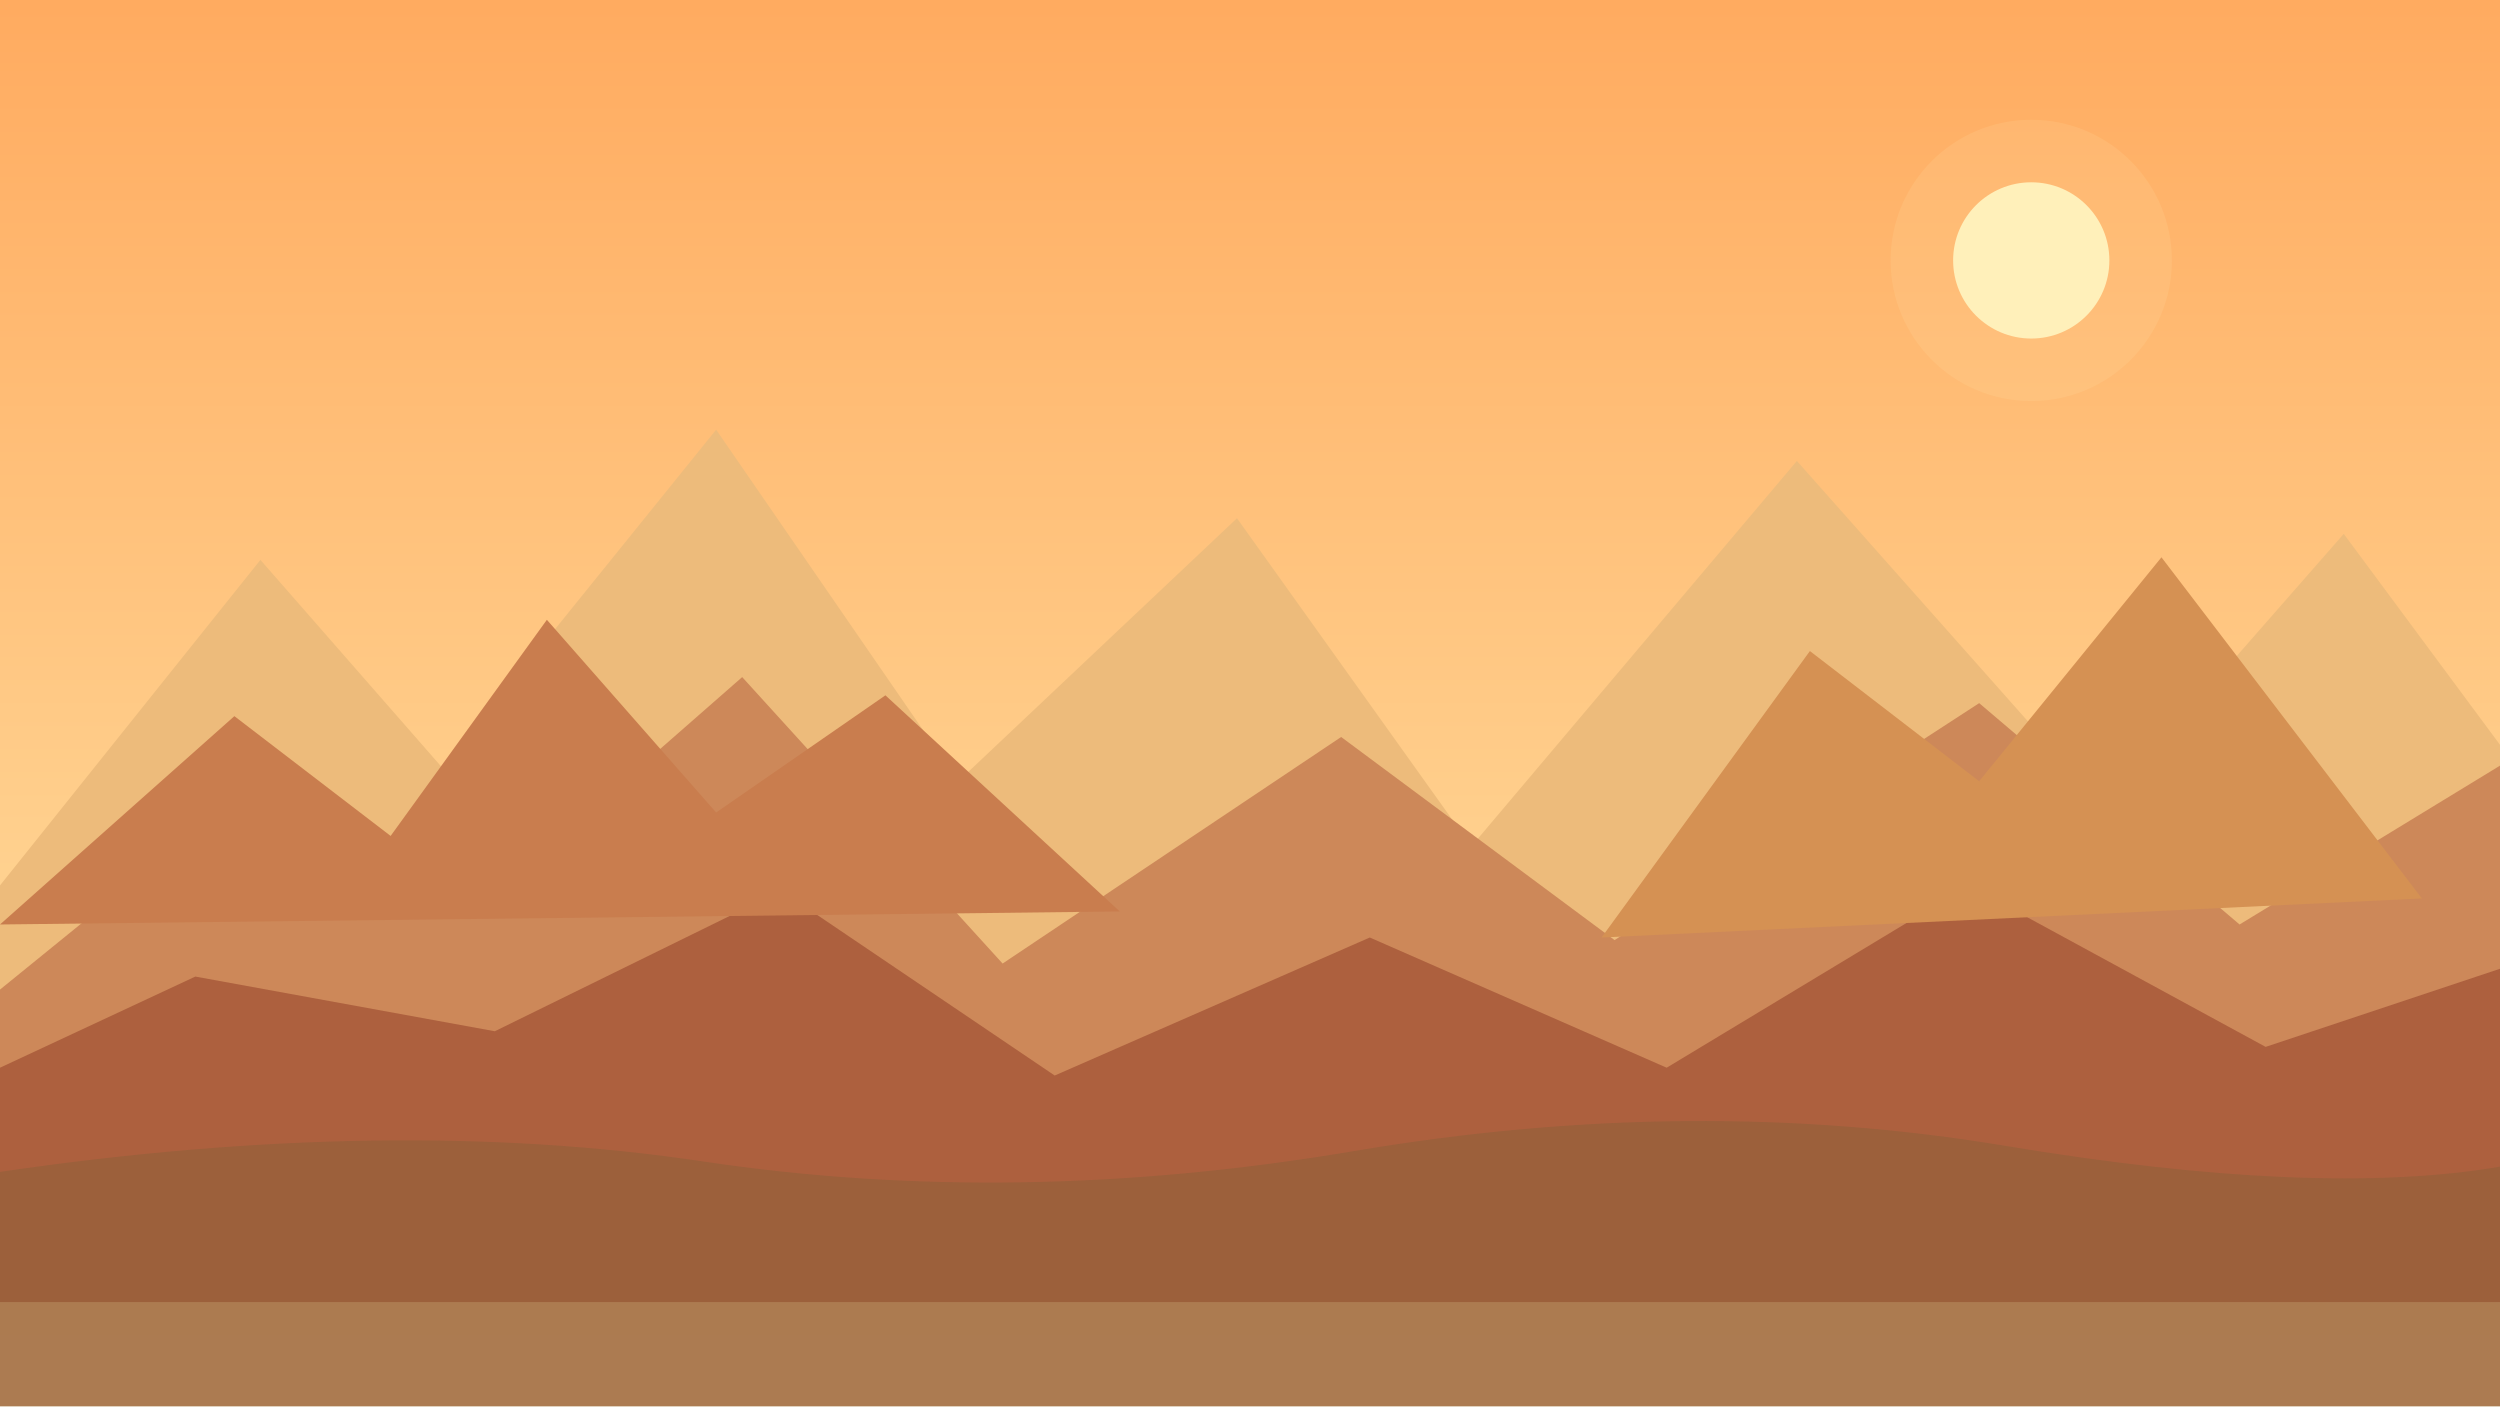
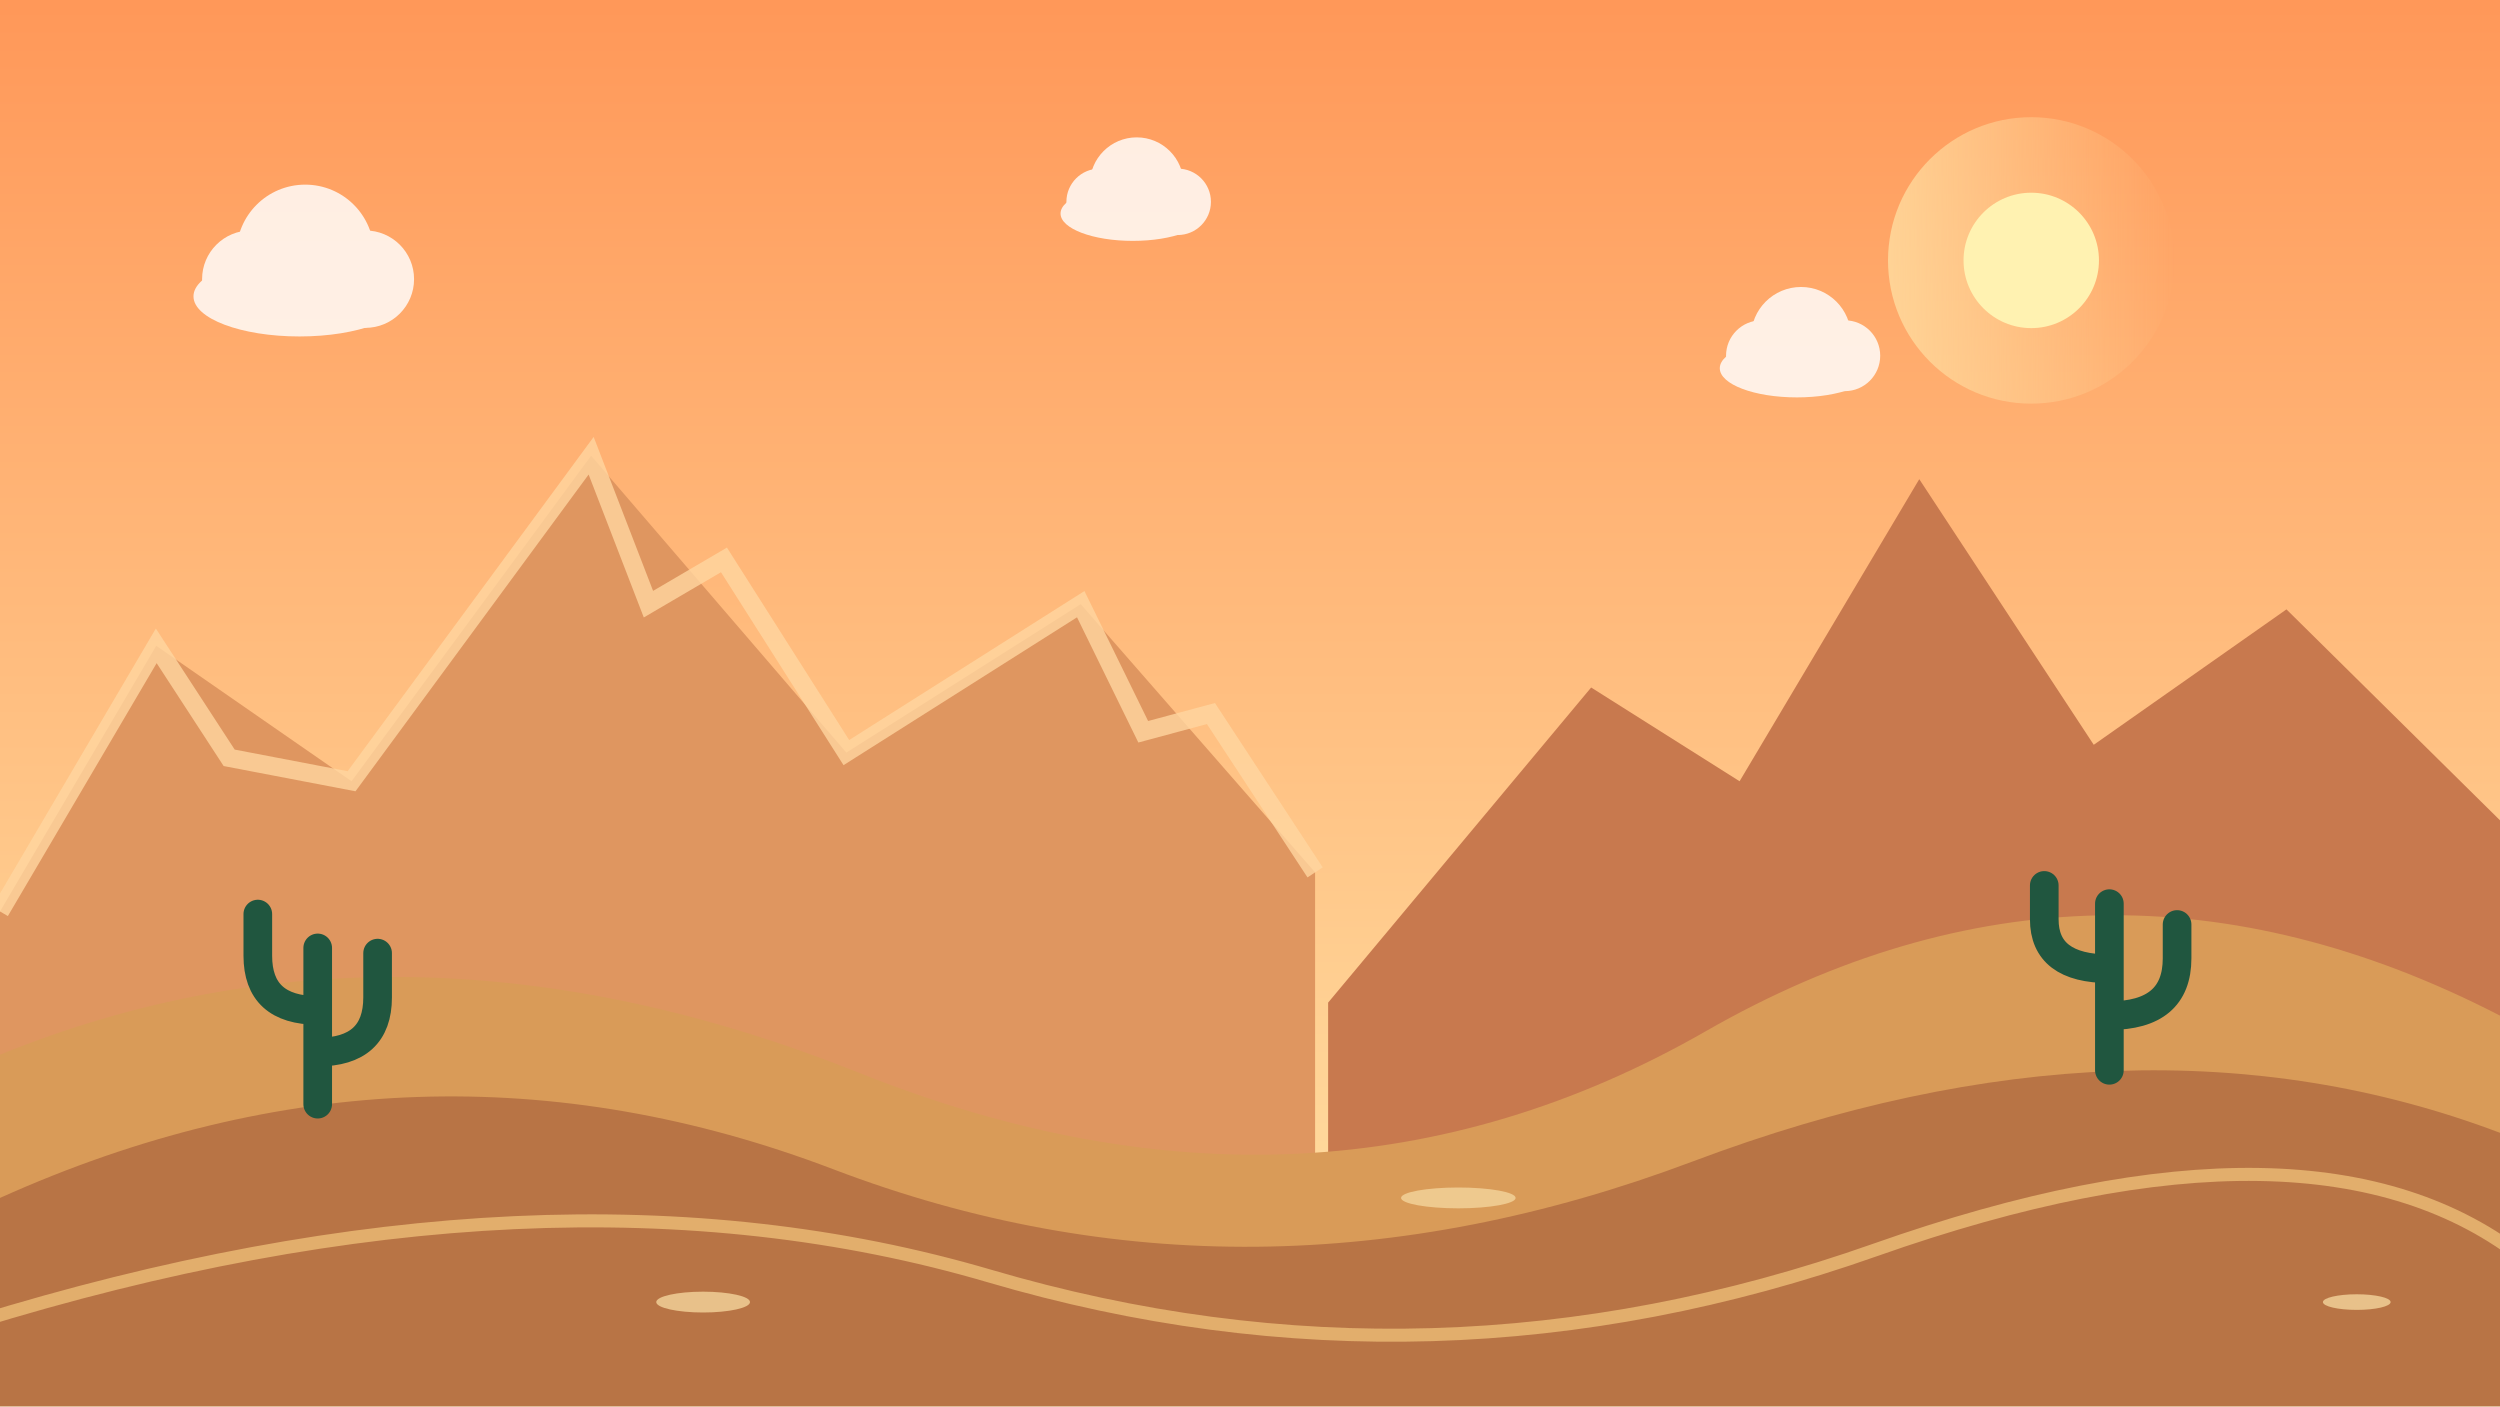
<svg xmlns="http://www.w3.org/2000/svg" width="960" height="540" viewBox="0 0 960 540">
  <defs>
    <linearGradient id="sky" x1="0" y1="0" x2="0" y2="1">
-       <stop stop-color="#ffab60" />
-       <stop offset="1" stop-color="#ffe8ab" />
+       <stop stop-color="#ff9859" />
+       <stop offset="1" stop-color="#ffe6a9" />
+     </linearGradient>
+     <linearGradient id="sunGlow">
+       <stop stop-color="#ffe6a9" stop-opacity=".7" />
+       <stop offset="1" stop-color="#ffe6a9" stop-opacity="0" />
    </linearGradient>
  </defs>
  <rect width="960" height="540" fill="url(#sky)" />
-   <circle cx="780" cy="100" r="30" fill="#fff0ba" />
-   <circle cx="780" cy="100" r="54" fill="#fff0ba" opacity=".12" />
-   <path d="M0 340 L100 215 L170 295 L275 165 L368 300 L475 199 L565 325 L690 177 L808 310 L900 205 L960 286 L960 470 L0 470Z" fill="#edbb7b" />
-   <path d="M0 380 L80 315 L180 352 L285 260 L385 370 L515 283 L620 361 L760 270 L860 355 L960 294 L960 475 L0 475Z" fill="#cd8859" />
-   <path d="M0 410 L75 375 L190 396 L300 342 L405 413 L526 360 L640 410 L756 340 L870 402 L960 372 L960 500 L0 500Z" fill="#ad603e" />
-   <path d="M0 355 L90 275 L150 321 L210 238 L275 312 L340 267 L430 350Z" fill="#c97d4e" />
-   <path d="M615 360 L695 250 L760 300 L830 214 L930 345Z" fill="#d59153" />
-   <path d="M0 450 Q150 428 270 446 T520 442 T770 440 T960 448 L960 540 L0 540Z" fill="#97603b" opacity=".8" />
+   <circle cx="780" cy="100" r="55" fill="url(#sunGlow)" />
+   <circle cx="780" cy="100" r="26" fill="#fff2b1" />
+   <g transform="translate(115 105) scale(1.1)" fill="#fff" opacity=".82">
+     <ellipse cx="0" cy="8" rx="37" ry="14" />
+     <circle cx="-17" cy="2" r="17" />
+     <circle cx="2" cy="-7" r="24" />
+     <circle cx="23" cy="2" r="17" />
+   </g>
+   <g transform="translate(435 76) scale(0.75)" fill="#fff" opacity=".82">
+     <ellipse cx="0" cy="8" rx="37" ry="14" />
+     <circle cx="-17" cy="2" r="17" />
+     <circle cx="2" cy="-7" r="24" />
+     <circle cx="23" cy="2" r="17" />
+   </g>
+   <g transform="translate(690 135) scale(0.8)" fill="#fff" opacity=".82">
+     <ellipse cx="0" cy="8" rx="37" ry="14" />
+     <circle cx="-17" cy="2" r="17" />
+     <circle cx="2" cy="-7" r="24" />
+     <circle cx="23" cy="2" r="17" />
+   </g>
+   <path d="M0 350 L60 248 L135 300 L227 175 L325 289 L415 232 L505 335 V445 H0Z" fill="#df9660" />
+   <path d="M0 350 L60 248 L88 291 L135 300 L227 175 L249 232 L278 215 L325 289 L415 232 L439 281 L465 274 L505 335" fill="none" stroke="#ffd6a0" stroke-width="7" opacity=".8" />
+   <path d="M510 385 L611 264 L668 300 L737 184 L804 286 L878 234 L960 315 V480 H510Z" fill="#c8794e" />
+   <path d="M0 405 Q155 342 330 412 T655 396 T960 390 V540 H0Z" fill="#d99b58" />
+   <path d="M0 460 Q160 388 320 449 T650 446 T960 435 V540 H0Z" fill="#b87445" />
+   <path d="M-10 508 Q210 440 380 490 T720 480 T970 484" stroke="#f0c17a" stroke-width="5" fill="none" opacity=".75" />
+   <g fill="#276b4e" stroke="#20563f" stroke-width="5" stroke-linecap="round">
+     <path d="M122 424 V364 M122 388 Q99 388 99 367 M99 367 V351 M122 404 Q145 404 145 383 M145 383 V366" fill="none" stroke-width="11" />
+     <path d="M810 411 V347 M810 372 Q785 372 785 353 V340 M810 390 Q836 390 836 368 V355" fill="none" stroke-width="11" />
+   </g>
+   <g fill="#f4d49b" opacity=".8">
+     <ellipse cx="270" cy="500" rx="18" ry="4" />
+     <ellipse cx="560" cy="460" rx="22" ry="4" />
+     <ellipse cx="905" cy="500" rx="13" ry="3" />
+   </g>
</svg>
